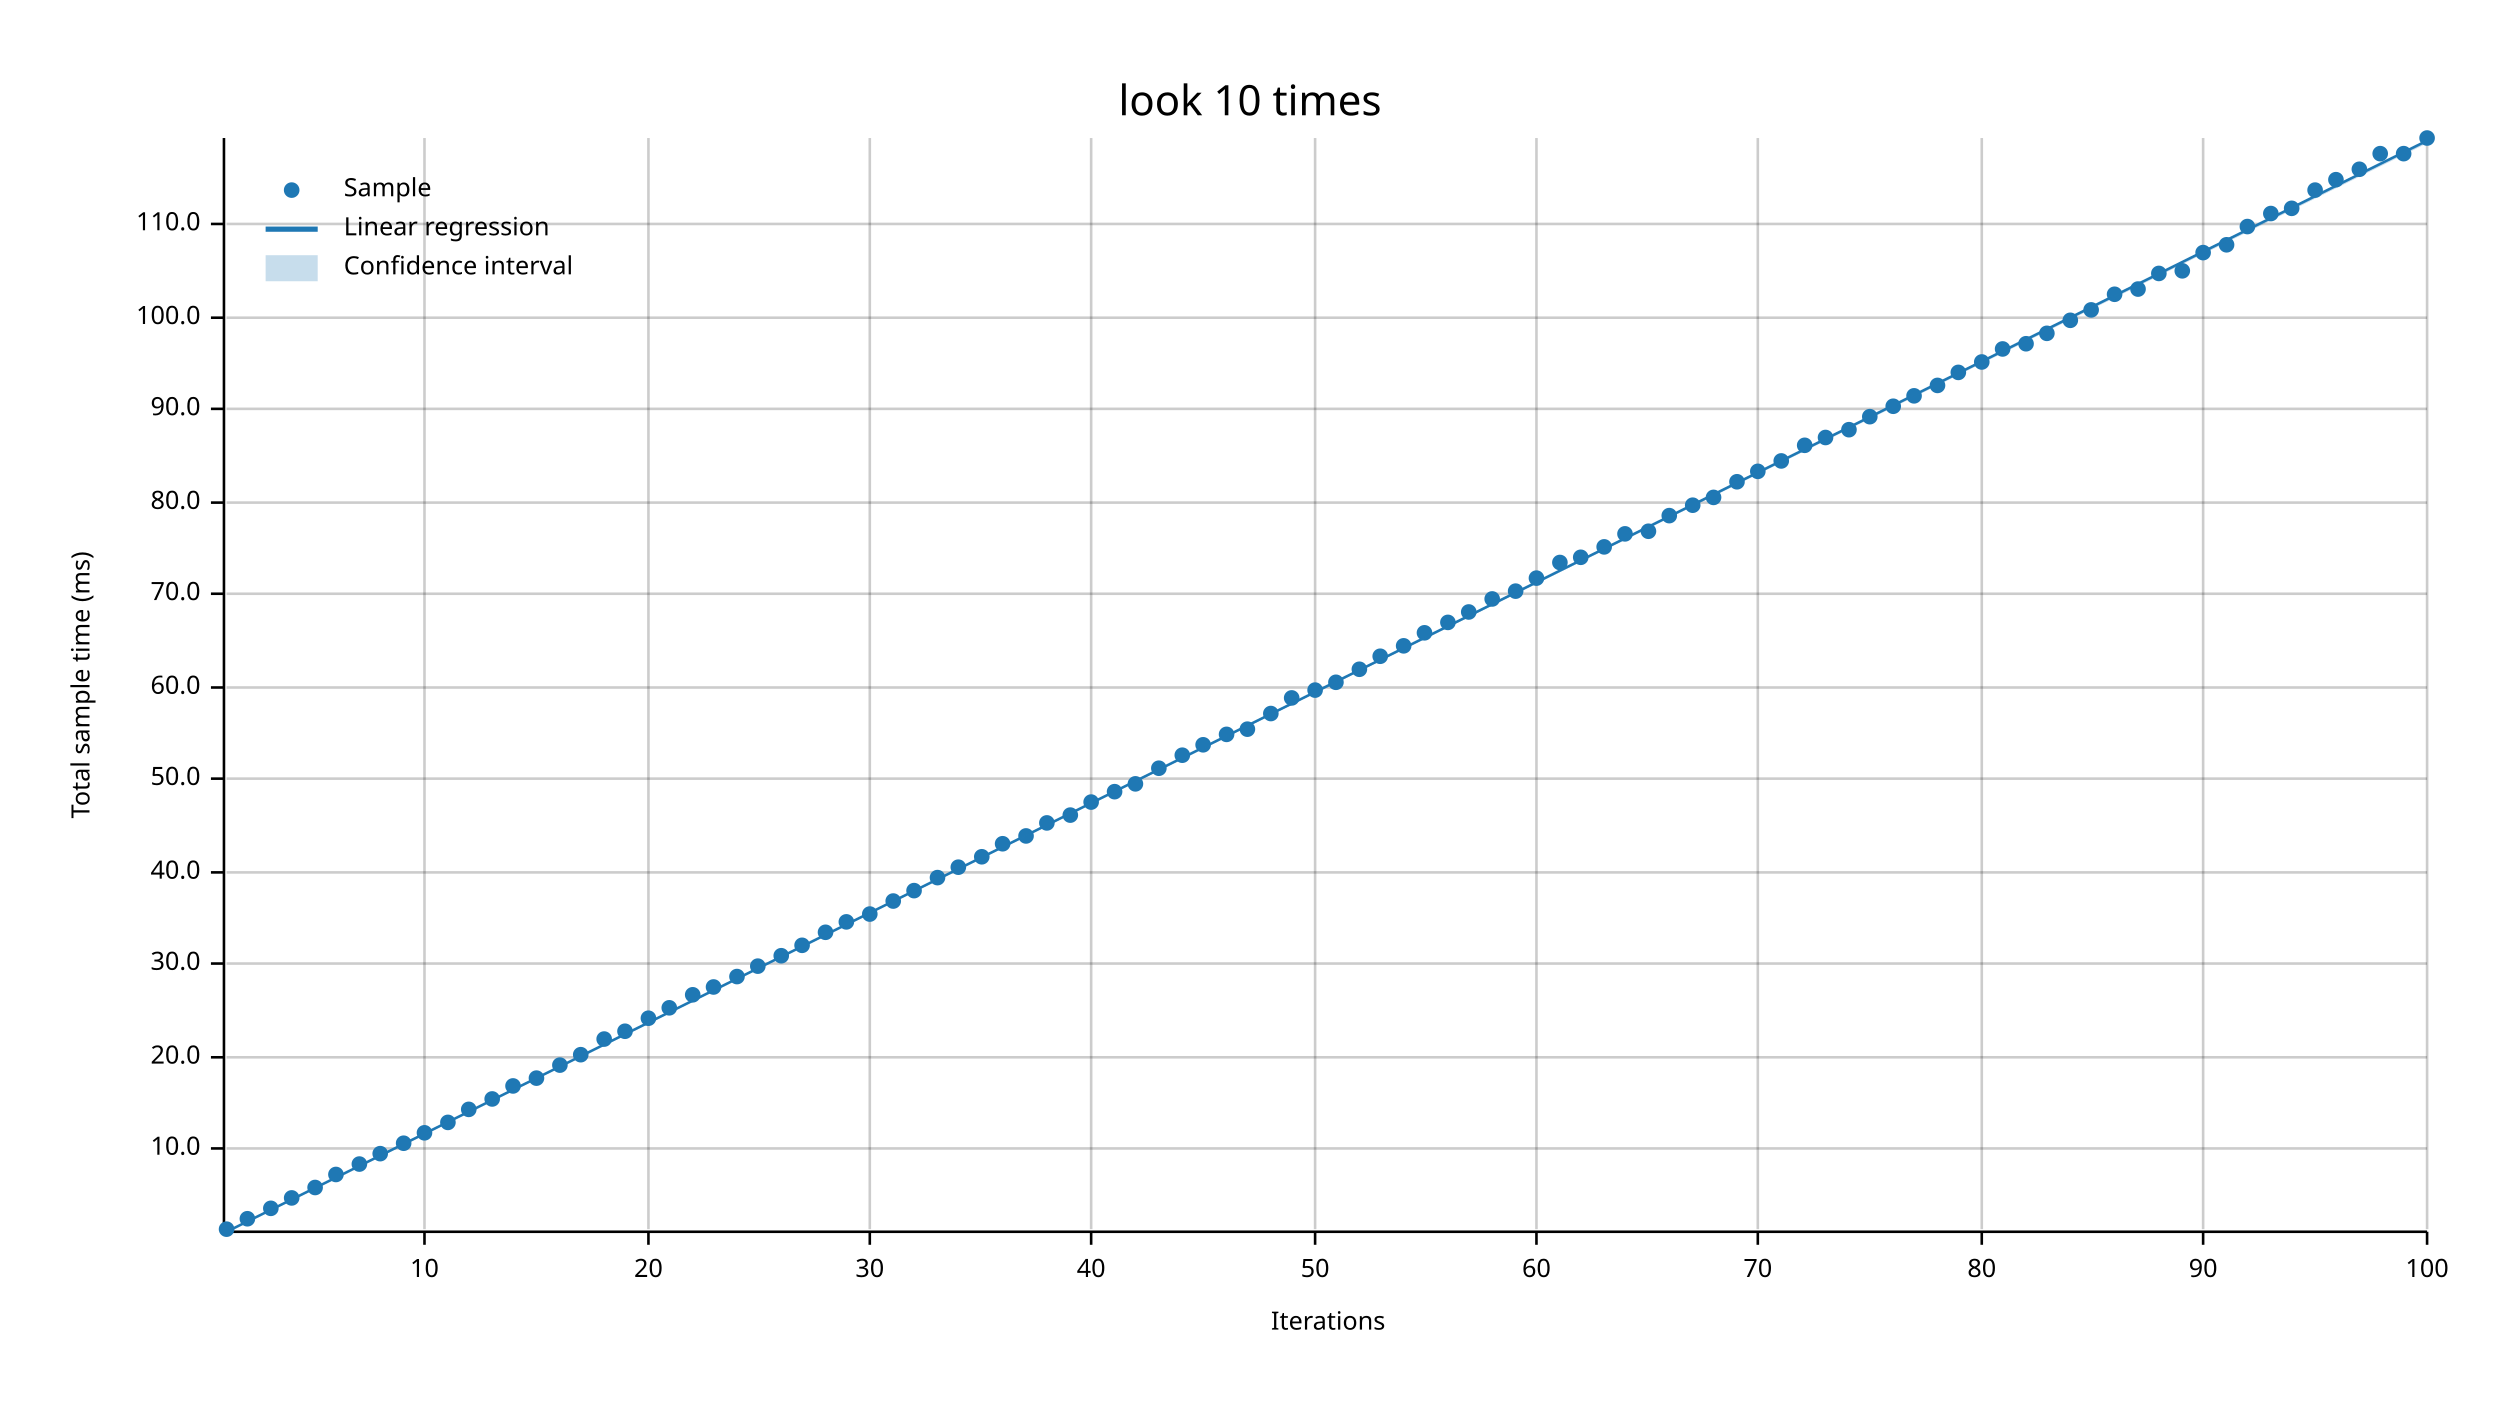
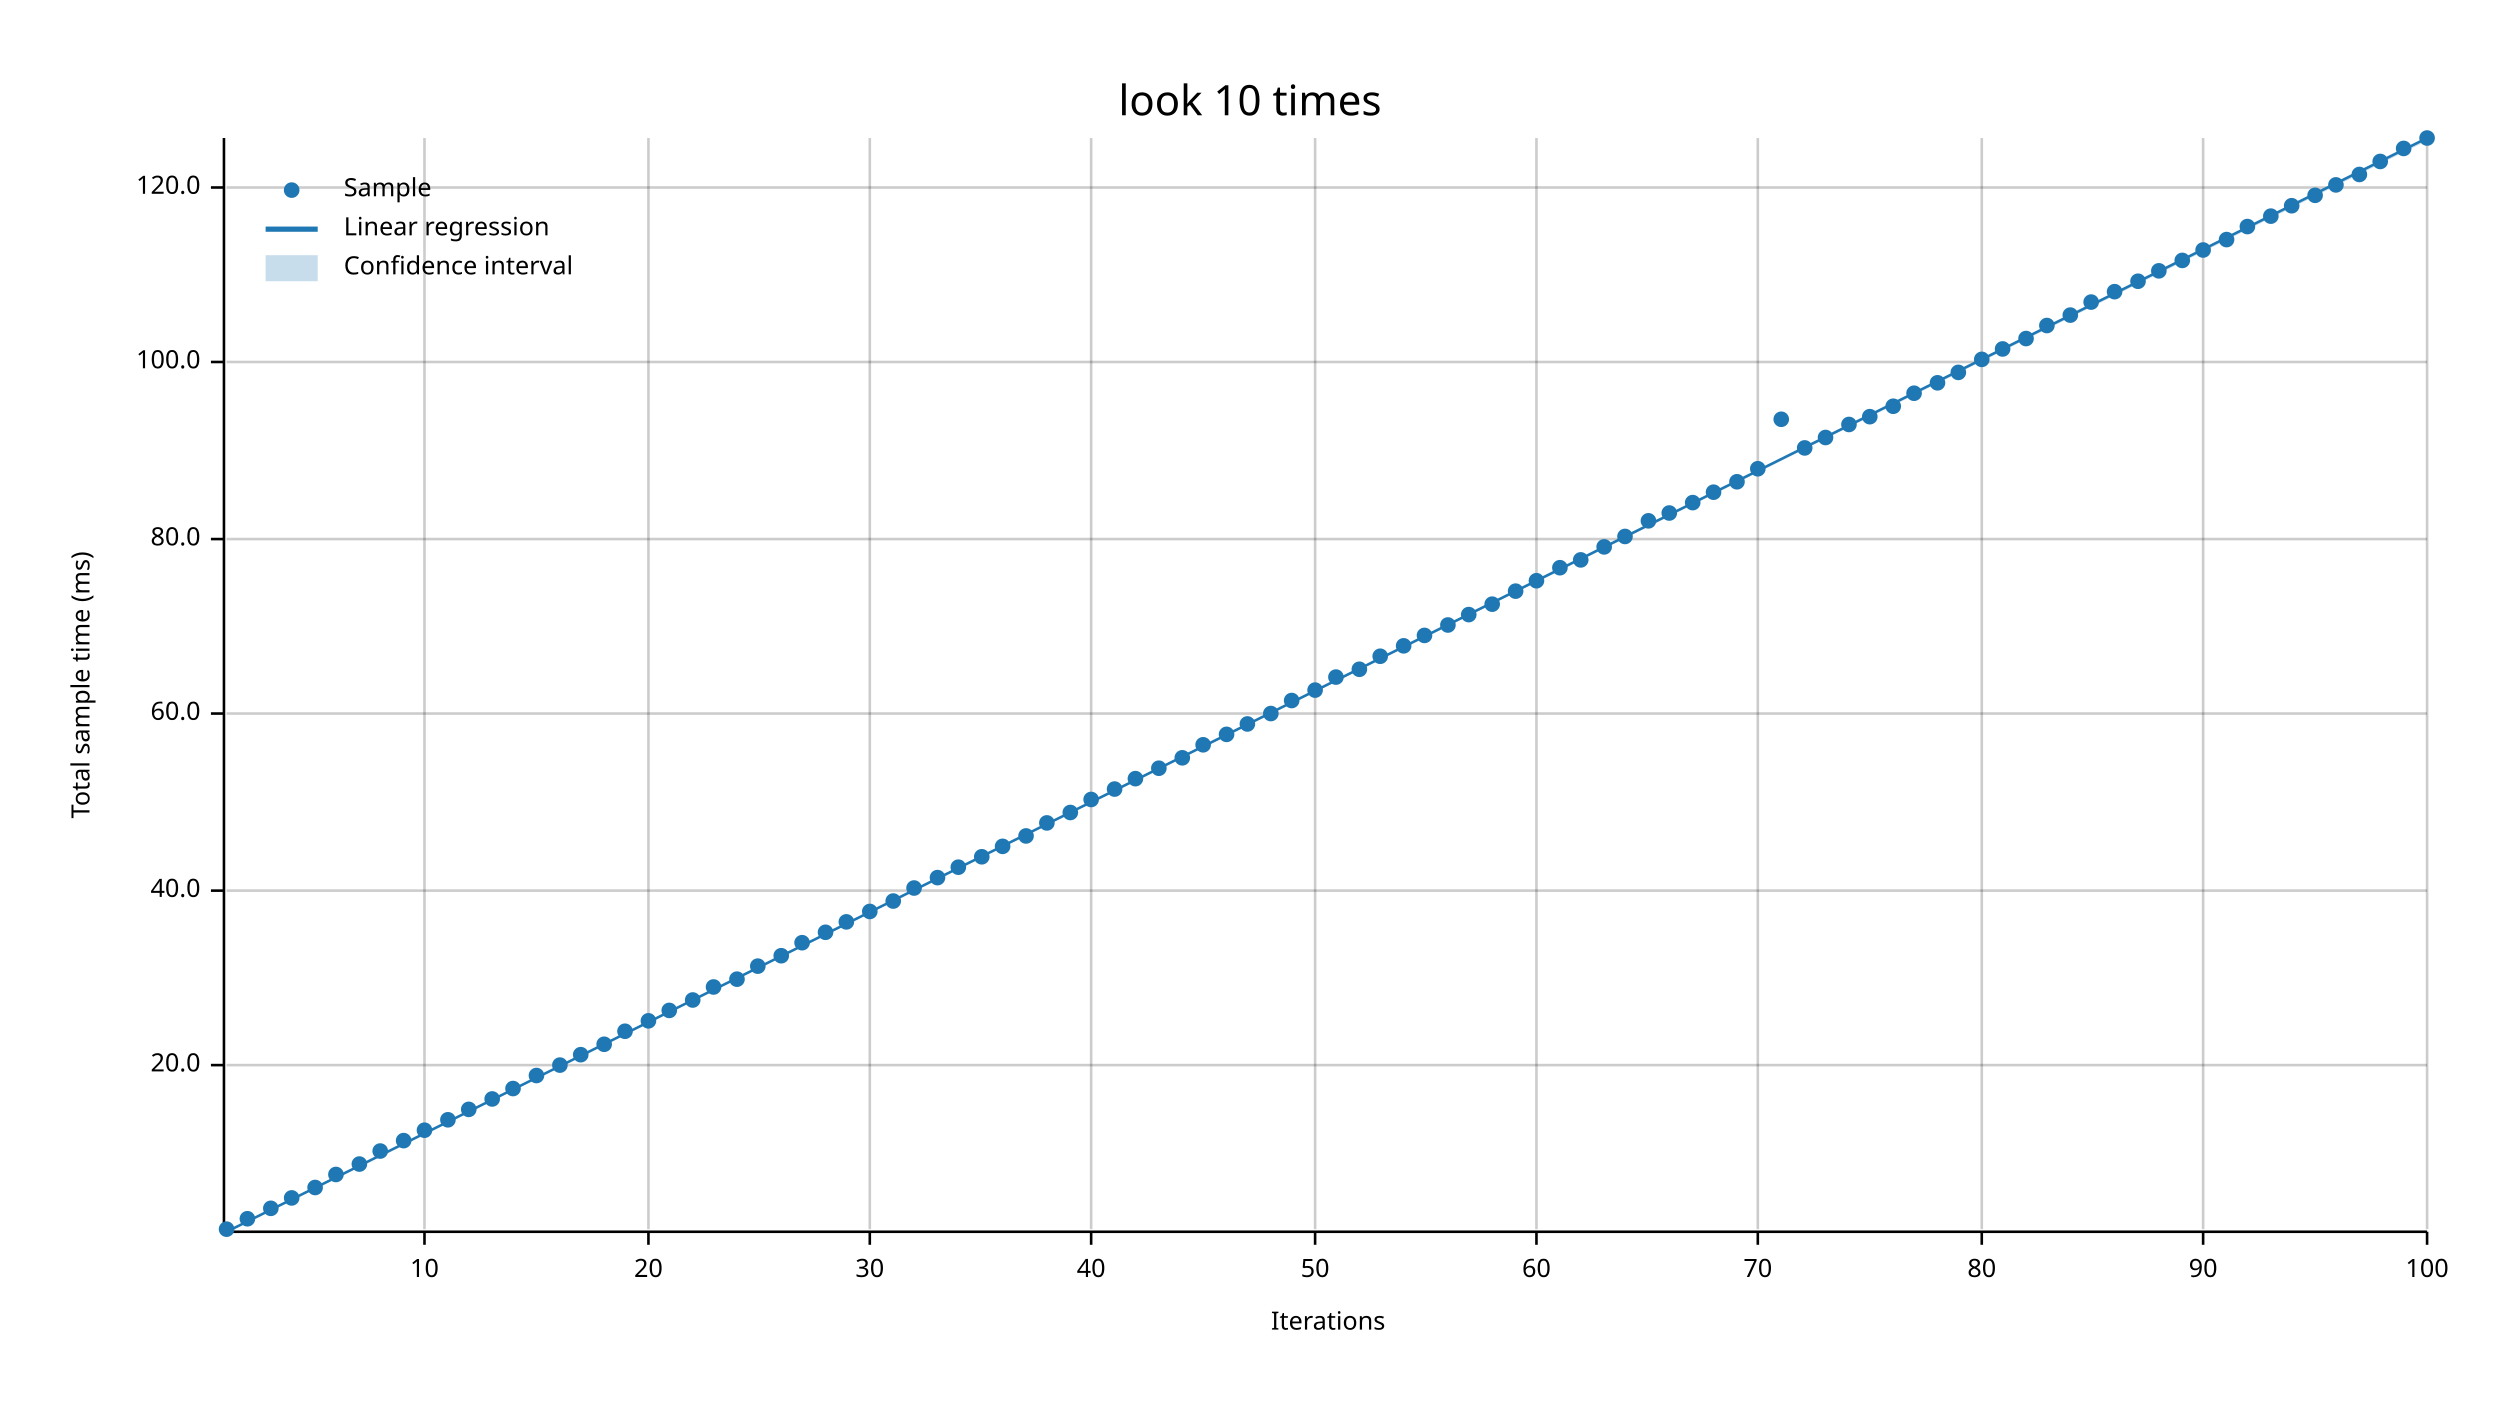
<svg xmlns="http://www.w3.org/2000/svg" width="960" height="540" viewBox="0 0 960 540">
  <text x="480" y="32" dy="0.76em" text-anchor="middle" font-family="sans-serif" font-size="16.129" opacity="1" fill="#000000">
look 10 times
</text>
  <text x="27" y="263" dy="0.76em" text-anchor="middle" font-family="sans-serif" font-size="9.677" opacity="1" fill="#000000" transform="rotate(270, 27, 263)">
Total sample time (ms)
</text>
  <text x="510" y="513" dy="-0.5ex" text-anchor="middle" font-family="sans-serif" font-size="9.677" opacity="1" fill="#000000">
Iterations
</text>
  <line opacity="0.2" stroke="#000000" stroke-width="1" x1="163" y1="472" x2="163" y2="53" />
  <line opacity="0.2" stroke="#000000" stroke-width="1" x1="249" y1="472" x2="249" y2="53" />
  <line opacity="0.2" stroke="#000000" stroke-width="1" x1="334" y1="472" x2="334" y2="53" />
  <line opacity="0.2" stroke="#000000" stroke-width="1" x1="419" y1="472" x2="419" y2="53" />
  <line opacity="0.2" stroke="#000000" stroke-width="1" x1="505" y1="472" x2="505" y2="53" />
  <line opacity="0.2" stroke="#000000" stroke-width="1" x1="590" y1="472" x2="590" y2="53" />
  <line opacity="0.2" stroke="#000000" stroke-width="1" x1="675" y1="472" x2="675" y2="53" />
  <line opacity="0.2" stroke="#000000" stroke-width="1" x1="761" y1="472" x2="761" y2="53" />
  <line opacity="0.2" stroke="#000000" stroke-width="1" x1="846" y1="472" x2="846" y2="53" />
  <line opacity="0.2" stroke="#000000" stroke-width="1" x1="932" y1="472" x2="932" y2="53" />
-   <line opacity="0.2" stroke="#000000" stroke-width="1" x1="87" y1="441" x2="932" y2="441" />
-   <line opacity="0.2" stroke="#000000" stroke-width="1" x1="87" y1="406" x2="932" y2="406" />
-   <line opacity="0.2" stroke="#000000" stroke-width="1" x1="87" y1="370" x2="932" y2="370" />
-   <line opacity="0.2" stroke="#000000" stroke-width="1" x1="87" y1="335" x2="932" y2="335" />
-   <line opacity="0.2" stroke="#000000" stroke-width="1" x1="87" y1="299" x2="932" y2="299" />
-   <line opacity="0.2" stroke="#000000" stroke-width="1" x1="87" y1="264" x2="932" y2="264" />
-   <line opacity="0.2" stroke="#000000" stroke-width="1" x1="87" y1="228" x2="932" y2="228" />
-   <line opacity="0.2" stroke="#000000" stroke-width="1" x1="87" y1="193" x2="932" y2="193" />
-   <line opacity="0.2" stroke="#000000" stroke-width="1" x1="87" y1="157" x2="932" y2="157" />
-   <line opacity="0.2" stroke="#000000" stroke-width="1" x1="87" y1="122" x2="932" y2="122" />
-   <line opacity="0.2" stroke="#000000" stroke-width="1" x1="87" y1="86" x2="932" y2="86" />
+   <line opacity="0.2" stroke="#000000" stroke-width="1" x1="87" y1="409" x2="932" y2="409" />
+   <line opacity="0.2" stroke="#000000" stroke-width="1" x1="87" y1="342" x2="932" y2="342" />
+   <line opacity="0.2" stroke="#000000" stroke-width="1" x1="87" y1="274" x2="932" y2="274" />
+   <line opacity="0.2" stroke="#000000" stroke-width="1" x1="87" y1="207" x2="932" y2="207" />
+   <line opacity="0.2" stroke="#000000" stroke-width="1" x1="87" y1="139" x2="932" y2="139" />
+   <line opacity="0.2" stroke="#000000" stroke-width="1" x1="87" y1="72" x2="932" y2="72" />
  <polyline fill="none" opacity="1" stroke="#000000" stroke-width="1" points="86,53 86,472 " />
-   <text x="77" y="441" dy="0.5ex" text-anchor="end" font-family="sans-serif" font-size="9.677" opacity="1" fill="#000000">
- 10.0
- </text>
-   <polyline fill="none" opacity="1" stroke="#000000" stroke-width="1" points="81,441 86,441 " />
-   <text x="77" y="406" dy="0.5ex" text-anchor="end" font-family="sans-serif" font-size="9.677" opacity="1" fill="#000000">
+   <text x="77" y="409" dy="0.5ex" text-anchor="end" font-family="sans-serif" font-size="9.677" opacity="1" fill="#000000">
20.0
</text>
-   <polyline fill="none" opacity="1" stroke="#000000" stroke-width="1" points="81,406 86,406 " />
-   <text x="77" y="370" dy="0.5ex" text-anchor="end" font-family="sans-serif" font-size="9.677" opacity="1" fill="#000000">
- 30.0
- </text>
-   <polyline fill="none" opacity="1" stroke="#000000" stroke-width="1" points="81,370 86,370 " />
-   <text x="77" y="335" dy="0.5ex" text-anchor="end" font-family="sans-serif" font-size="9.677" opacity="1" fill="#000000">
+   <polyline fill="none" opacity="1" stroke="#000000" stroke-width="1" points="81,409 86,409 " />
+   <text x="77" y="342" dy="0.5ex" text-anchor="end" font-family="sans-serif" font-size="9.677" opacity="1" fill="#000000">
40.0
</text>
-   <polyline fill="none" opacity="1" stroke="#000000" stroke-width="1" points="81,335 86,335 " />
-   <text x="77" y="299" dy="0.5ex" text-anchor="end" font-family="sans-serif" font-size="9.677" opacity="1" fill="#000000">
- 50.0
- </text>
-   <polyline fill="none" opacity="1" stroke="#000000" stroke-width="1" points="81,299 86,299 " />
-   <text x="77" y="264" dy="0.5ex" text-anchor="end" font-family="sans-serif" font-size="9.677" opacity="1" fill="#000000">
+   <polyline fill="none" opacity="1" stroke="#000000" stroke-width="1" points="81,342 86,342 " />
+   <text x="77" y="274" dy="0.5ex" text-anchor="end" font-family="sans-serif" font-size="9.677" opacity="1" fill="#000000">
60.0
</text>
-   <polyline fill="none" opacity="1" stroke="#000000" stroke-width="1" points="81,264 86,264 " />
-   <text x="77" y="228" dy="0.5ex" text-anchor="end" font-family="sans-serif" font-size="9.677" opacity="1" fill="#000000">
- 70.0
- </text>
-   <polyline fill="none" opacity="1" stroke="#000000" stroke-width="1" points="81,228 86,228 " />
-   <text x="77" y="193" dy="0.5ex" text-anchor="end" font-family="sans-serif" font-size="9.677" opacity="1" fill="#000000">
+   <polyline fill="none" opacity="1" stroke="#000000" stroke-width="1" points="81,274 86,274 " />
+   <text x="77" y="207" dy="0.5ex" text-anchor="end" font-family="sans-serif" font-size="9.677" opacity="1" fill="#000000">
80.0
</text>
-   <polyline fill="none" opacity="1" stroke="#000000" stroke-width="1" points="81,193 86,193 " />
-   <text x="77" y="157" dy="0.5ex" text-anchor="end" font-family="sans-serif" font-size="9.677" opacity="1" fill="#000000">
- 90.0
- </text>
-   <polyline fill="none" opacity="1" stroke="#000000" stroke-width="1" points="81,157 86,157 " />
-   <text x="77" y="122" dy="0.5ex" text-anchor="end" font-family="sans-serif" font-size="9.677" opacity="1" fill="#000000">
+   <polyline fill="none" opacity="1" stroke="#000000" stroke-width="1" points="81,207 86,207 " />
+   <text x="77" y="139" dy="0.5ex" text-anchor="end" font-family="sans-serif" font-size="9.677" opacity="1" fill="#000000">
100.0
</text>
-   <polyline fill="none" opacity="1" stroke="#000000" stroke-width="1" points="81,122 86,122 " />
-   <text x="77" y="86" dy="0.5ex" text-anchor="end" font-family="sans-serif" font-size="9.677" opacity="1" fill="#000000">
- 110.0
- </text>
-   <polyline fill="none" opacity="1" stroke="#000000" stroke-width="1" points="81,86 86,86 " />
+   <polyline fill="none" opacity="1" stroke="#000000" stroke-width="1" points="81,139 86,139 " />
+   <text x="77" y="72" dy="0.5ex" text-anchor="end" font-family="sans-serif" font-size="9.677" opacity="1" fill="#000000">
+ 120.0
+ </text>
+   <polyline fill="none" opacity="1" stroke="#000000" stroke-width="1" points="81,72 86,72 " />
  <polyline fill="none" opacity="1" stroke="#000000" stroke-width="1" points="87,473 932,473 " />
  <text x="163" y="483" dy="0.76em" text-anchor="middle" font-family="sans-serif" font-size="9.677" opacity="1" fill="#000000">
10
</text>
  <polyline fill="none" opacity="1" stroke="#000000" stroke-width="1" points="163,473 163,478 " />
  <text x="249" y="483" dy="0.76em" text-anchor="middle" font-family="sans-serif" font-size="9.677" opacity="1" fill="#000000">
20
</text>
  <polyline fill="none" opacity="1" stroke="#000000" stroke-width="1" points="249,473 249,478 " />
  <text x="334" y="483" dy="0.76em" text-anchor="middle" font-family="sans-serif" font-size="9.677" opacity="1" fill="#000000">
30
</text>
  <polyline fill="none" opacity="1" stroke="#000000" stroke-width="1" points="334,473 334,478 " />
  <text x="419" y="483" dy="0.76em" text-anchor="middle" font-family="sans-serif" font-size="9.677" opacity="1" fill="#000000">
40
</text>
  <polyline fill="none" opacity="1" stroke="#000000" stroke-width="1" points="419,473 419,478 " />
  <text x="505" y="483" dy="0.76em" text-anchor="middle" font-family="sans-serif" font-size="9.677" opacity="1" fill="#000000">
50
</text>
  <polyline fill="none" opacity="1" stroke="#000000" stroke-width="1" points="505,473 505,478 " />
  <text x="590" y="483" dy="0.76em" text-anchor="middle" font-family="sans-serif" font-size="9.677" opacity="1" fill="#000000">
60
</text>
  <polyline fill="none" opacity="1" stroke="#000000" stroke-width="1" points="590,473 590,478 " />
  <text x="675" y="483" dy="0.76em" text-anchor="middle" font-family="sans-serif" font-size="9.677" opacity="1" fill="#000000">
70
</text>
  <polyline fill="none" opacity="1" stroke="#000000" stroke-width="1" points="675,473 675,478 " />
  <text x="761" y="483" dy="0.76em" text-anchor="middle" font-family="sans-serif" font-size="9.677" opacity="1" fill="#000000">
80
</text>
  <polyline fill="none" opacity="1" stroke="#000000" stroke-width="1" points="761,473 761,478 " />
  <text x="846" y="483" dy="0.76em" text-anchor="middle" font-family="sans-serif" font-size="9.677" opacity="1" fill="#000000">
90
</text>
  <polyline fill="none" opacity="1" stroke="#000000" stroke-width="1" points="846,473 846,478 " />
  <text x="932" y="483" dy="0.76em" text-anchor="middle" font-family="sans-serif" font-size="9.677" opacity="1" fill="#000000">
100
</text>
  <polyline fill="none" opacity="1" stroke="#000000" stroke-width="1" points="932,473 932,478 " />
  <circle cx="87" cy="472" r="3" opacity="1" fill="#1F78B4" stroke="none" stroke-width="1" />
  <circle cx="95" cy="468" r="3" opacity="1" fill="#1F78B4" stroke="none" stroke-width="1" />
  <circle cx="104" cy="464" r="3" opacity="1" fill="#1F78B4" stroke="none" stroke-width="1" />
  <circle cx="112" cy="460" r="3" opacity="1" fill="#1F78B4" stroke="none" stroke-width="1" />
  <circle cx="121" cy="456" r="3" opacity="1" fill="#1F78B4" stroke="none" stroke-width="1" />
  <circle cx="129" cy="451" r="3" opacity="1" fill="#1F78B4" stroke="none" stroke-width="1" />
  <circle cx="138" cy="447" r="3" opacity="1" fill="#1F78B4" stroke="none" stroke-width="1" />
-   <circle cx="146" cy="443" r="3" opacity="1" fill="#1F78B4" stroke="none" stroke-width="1" />
-   <circle cx="155" cy="439" r="3" opacity="1" fill="#1F78B4" stroke="none" stroke-width="1" />
-   <circle cx="163" cy="435" r="3" opacity="1" fill="#1F78B4" stroke="none" stroke-width="1" />
-   <circle cx="172" cy="431" r="3" opacity="1" fill="#1F78B4" stroke="none" stroke-width="1" />
+   <circle cx="146" cy="442" r="3" opacity="1" fill="#1F78B4" stroke="none" stroke-width="1" />
+   <circle cx="155" cy="438" r="3" opacity="1" fill="#1F78B4" stroke="none" stroke-width="1" />
+   <circle cx="163" cy="434" r="3" opacity="1" fill="#1F78B4" stroke="none" stroke-width="1" />
+   <circle cx="172" cy="430" r="3" opacity="1" fill="#1F78B4" stroke="none" stroke-width="1" />
  <circle cx="180" cy="426" r="3" opacity="1" fill="#1F78B4" stroke="none" stroke-width="1" />
  <circle cx="189" cy="422" r="3" opacity="1" fill="#1F78B4" stroke="none" stroke-width="1" />
-   <circle cx="197" cy="417" r="3" opacity="1" fill="#1F78B4" stroke="none" stroke-width="1" />
-   <circle cx="206" cy="414" r="3" opacity="1" fill="#1F78B4" stroke="none" stroke-width="1" />
+   <circle cx="197" cy="418" r="3" opacity="1" fill="#1F78B4" stroke="none" stroke-width="1" />
+   <circle cx="206" cy="413" r="3" opacity="1" fill="#1F78B4" stroke="none" stroke-width="1" />
  <circle cx="215" cy="409" r="3" opacity="1" fill="#1F78B4" stroke="none" stroke-width="1" />
  <circle cx="223" cy="405" r="3" opacity="1" fill="#1F78B4" stroke="none" stroke-width="1" />
-   <circle cx="232" cy="399" r="3" opacity="1" fill="#1F78B4" stroke="none" stroke-width="1" />
+   <circle cx="232" cy="401" r="3" opacity="1" fill="#1F78B4" stroke="none" stroke-width="1" />
  <circle cx="240" cy="396" r="3" opacity="1" fill="#1F78B4" stroke="none" stroke-width="1" />
-   <circle cx="249" cy="391" r="3" opacity="1" fill="#1F78B4" stroke="none" stroke-width="1" />
-   <circle cx="257" cy="387" r="3" opacity="1" fill="#1F78B4" stroke="none" stroke-width="1" />
-   <circle cx="266" cy="382" r="3" opacity="1" fill="#1F78B4" stroke="none" stroke-width="1" />
+   <circle cx="249" cy="392" r="3" opacity="1" fill="#1F78B4" stroke="none" stroke-width="1" />
+   <circle cx="257" cy="388" r="3" opacity="1" fill="#1F78B4" stroke="none" stroke-width="1" />
+   <circle cx="266" cy="384" r="3" opacity="1" fill="#1F78B4" stroke="none" stroke-width="1" />
  <circle cx="274" cy="379" r="3" opacity="1" fill="#1F78B4" stroke="none" stroke-width="1" />
-   <circle cx="283" cy="375" r="3" opacity="1" fill="#1F78B4" stroke="none" stroke-width="1" />
+   <circle cx="283" cy="376" r="3" opacity="1" fill="#1F78B4" stroke="none" stroke-width="1" />
  <circle cx="291" cy="371" r="3" opacity="1" fill="#1F78B4" stroke="none" stroke-width="1" />
  <circle cx="300" cy="367" r="3" opacity="1" fill="#1F78B4" stroke="none" stroke-width="1" />
-   <circle cx="308" cy="363" r="3" opacity="1" fill="#1F78B4" stroke="none" stroke-width="1" />
+   <circle cx="308" cy="362" r="3" opacity="1" fill="#1F78B4" stroke="none" stroke-width="1" />
  <circle cx="317" cy="358" r="3" opacity="1" fill="#1F78B4" stroke="none" stroke-width="1" />
  <circle cx="325" cy="354" r="3" opacity="1" fill="#1F78B4" stroke="none" stroke-width="1" />
-   <circle cx="334" cy="351" r="3" opacity="1" fill="#1F78B4" stroke="none" stroke-width="1" />
+   <circle cx="334" cy="350" r="3" opacity="1" fill="#1F78B4" stroke="none" stroke-width="1" />
  <circle cx="343" cy="346" r="3" opacity="1" fill="#1F78B4" stroke="none" stroke-width="1" />
-   <circle cx="351" cy="342" r="3" opacity="1" fill="#1F78B4" stroke="none" stroke-width="1" />
+   <circle cx="351" cy="341" r="3" opacity="1" fill="#1F78B4" stroke="none" stroke-width="1" />
  <circle cx="360" cy="337" r="3" opacity="1" fill="#1F78B4" stroke="none" stroke-width="1" />
  <circle cx="368" cy="333" r="3" opacity="1" fill="#1F78B4" stroke="none" stroke-width="1" />
  <circle cx="377" cy="329" r="3" opacity="1" fill="#1F78B4" stroke="none" stroke-width="1" />
-   <circle cx="385" cy="324" r="3" opacity="1" fill="#1F78B4" stroke="none" stroke-width="1" />
+   <circle cx="385" cy="325" r="3" opacity="1" fill="#1F78B4" stroke="none" stroke-width="1" />
  <circle cx="394" cy="321" r="3" opacity="1" fill="#1F78B4" stroke="none" stroke-width="1" />
  <circle cx="402" cy="316" r="3" opacity="1" fill="#1F78B4" stroke="none" stroke-width="1" />
-   <circle cx="411" cy="313" r="3" opacity="1" fill="#1F78B4" stroke="none" stroke-width="1" />
-   <circle cx="419" cy="308" r="3" opacity="1" fill="#1F78B4" stroke="none" stroke-width="1" />
-   <circle cx="428" cy="304" r="3" opacity="1" fill="#1F78B4" stroke="none" stroke-width="1" />
-   <circle cx="436" cy="301" r="3" opacity="1" fill="#1F78B4" stroke="none" stroke-width="1" />
+   <circle cx="411" cy="312" r="3" opacity="1" fill="#1F78B4" stroke="none" stroke-width="1" />
+   <circle cx="419" cy="307" r="3" opacity="1" fill="#1F78B4" stroke="none" stroke-width="1" />
+   <circle cx="428" cy="303" r="3" opacity="1" fill="#1F78B4" stroke="none" stroke-width="1" />
+   <circle cx="436" cy="299" r="3" opacity="1" fill="#1F78B4" stroke="none" stroke-width="1" />
  <circle cx="445" cy="295" r="3" opacity="1" fill="#1F78B4" stroke="none" stroke-width="1" />
-   <circle cx="454" cy="290" r="3" opacity="1" fill="#1F78B4" stroke="none" stroke-width="1" />
+   <circle cx="454" cy="291" r="3" opacity="1" fill="#1F78B4" stroke="none" stroke-width="1" />
  <circle cx="462" cy="286" r="3" opacity="1" fill="#1F78B4" stroke="none" stroke-width="1" />
  <circle cx="471" cy="282" r="3" opacity="1" fill="#1F78B4" stroke="none" stroke-width="1" />
-   <circle cx="479" cy="280" r="3" opacity="1" fill="#1F78B4" stroke="none" stroke-width="1" />
+   <circle cx="479" cy="278" r="3" opacity="1" fill="#1F78B4" stroke="none" stroke-width="1" />
  <circle cx="488" cy="274" r="3" opacity="1" fill="#1F78B4" stroke="none" stroke-width="1" />
-   <circle cx="496" cy="268" r="3" opacity="1" fill="#1F78B4" stroke="none" stroke-width="1" />
+   <circle cx="496" cy="269" r="3" opacity="1" fill="#1F78B4" stroke="none" stroke-width="1" />
  <circle cx="505" cy="265" r="3" opacity="1" fill="#1F78B4" stroke="none" stroke-width="1" />
-   <circle cx="513" cy="262" r="3" opacity="1" fill="#1F78B4" stroke="none" stroke-width="1" />
+   <circle cx="513" cy="260" r="3" opacity="1" fill="#1F78B4" stroke="none" stroke-width="1" />
  <circle cx="522" cy="257" r="3" opacity="1" fill="#1F78B4" stroke="none" stroke-width="1" />
  <circle cx="530" cy="252" r="3" opacity="1" fill="#1F78B4" stroke="none" stroke-width="1" />
  <circle cx="539" cy="248" r="3" opacity="1" fill="#1F78B4" stroke="none" stroke-width="1" />
-   <circle cx="547" cy="243" r="3" opacity="1" fill="#1F78B4" stroke="none" stroke-width="1" />
-   <circle cx="556" cy="239" r="3" opacity="1" fill="#1F78B4" stroke="none" stroke-width="1" />
-   <circle cx="564" cy="235" r="3" opacity="1" fill="#1F78B4" stroke="none" stroke-width="1" />
-   <circle cx="573" cy="230" r="3" opacity="1" fill="#1F78B4" stroke="none" stroke-width="1" />
+   <circle cx="547" cy="244" r="3" opacity="1" fill="#1F78B4" stroke="none" stroke-width="1" />
+   <circle cx="556" cy="240" r="3" opacity="1" fill="#1F78B4" stroke="none" stroke-width="1" />
+   <circle cx="564" cy="236" r="3" opacity="1" fill="#1F78B4" stroke="none" stroke-width="1" />
+   <circle cx="573" cy="232" r="3" opacity="1" fill="#1F78B4" stroke="none" stroke-width="1" />
  <circle cx="582" cy="227" r="3" opacity="1" fill="#1F78B4" stroke="none" stroke-width="1" />
-   <circle cx="590" cy="222" r="3" opacity="1" fill="#1F78B4" stroke="none" stroke-width="1" />
-   <circle cx="599" cy="216" r="3" opacity="1" fill="#1F78B4" stroke="none" stroke-width="1" />
-   <circle cx="607" cy="214" r="3" opacity="1" fill="#1F78B4" stroke="none" stroke-width="1" />
+   <circle cx="590" cy="223" r="3" opacity="1" fill="#1F78B4" stroke="none" stroke-width="1" />
+   <circle cx="599" cy="218" r="3" opacity="1" fill="#1F78B4" stroke="none" stroke-width="1" />
+   <circle cx="607" cy="215" r="3" opacity="1" fill="#1F78B4" stroke="none" stroke-width="1" />
  <circle cx="616" cy="210" r="3" opacity="1" fill="#1F78B4" stroke="none" stroke-width="1" />
-   <circle cx="624" cy="205" r="3" opacity="1" fill="#1F78B4" stroke="none" stroke-width="1" />
-   <circle cx="633" cy="204" r="3" opacity="1" fill="#1F78B4" stroke="none" stroke-width="1" />
-   <circle cx="641" cy="198" r="3" opacity="1" fill="#1F78B4" stroke="none" stroke-width="1" />
-   <circle cx="650" cy="194" r="3" opacity="1" fill="#1F78B4" stroke="none" stroke-width="1" />
-   <circle cx="658" cy="191" r="3" opacity="1" fill="#1F78B4" stroke="none" stroke-width="1" />
+   <circle cx="624" cy="206" r="3" opacity="1" fill="#1F78B4" stroke="none" stroke-width="1" />
+   <circle cx="633" cy="200" r="3" opacity="1" fill="#1F78B4" stroke="none" stroke-width="1" />
+   <circle cx="641" cy="197" r="3" opacity="1" fill="#1F78B4" stroke="none" stroke-width="1" />
+   <circle cx="650" cy="193" r="3" opacity="1" fill="#1F78B4" stroke="none" stroke-width="1" />
+   <circle cx="658" cy="189" r="3" opacity="1" fill="#1F78B4" stroke="none" stroke-width="1" />
  <circle cx="667" cy="185" r="3" opacity="1" fill="#1F78B4" stroke="none" stroke-width="1" />
-   <circle cx="675" cy="181" r="3" opacity="1" fill="#1F78B4" stroke="none" stroke-width="1" />
-   <circle cx="684" cy="177" r="3" opacity="1" fill="#1F78B4" stroke="none" stroke-width="1" />
-   <circle cx="693" cy="171" r="3" opacity="1" fill="#1F78B4" stroke="none" stroke-width="1" />
+   <circle cx="675" cy="180" r="3" opacity="1" fill="#1F78B4" stroke="none" stroke-width="1" />
+   <circle cx="684" cy="161" r="3" opacity="1" fill="#1F78B4" stroke="none" stroke-width="1" />
+   <circle cx="693" cy="172" r="3" opacity="1" fill="#1F78B4" stroke="none" stroke-width="1" />
  <circle cx="701" cy="168" r="3" opacity="1" fill="#1F78B4" stroke="none" stroke-width="1" />
-   <circle cx="710" cy="165" r="3" opacity="1" fill="#1F78B4" stroke="none" stroke-width="1" />
+   <circle cx="710" cy="163" r="3" opacity="1" fill="#1F78B4" stroke="none" stroke-width="1" />
  <circle cx="718" cy="160" r="3" opacity="1" fill="#1F78B4" stroke="none" stroke-width="1" />
  <circle cx="727" cy="156" r="3" opacity="1" fill="#1F78B4" stroke="none" stroke-width="1" />
-   <circle cx="735" cy="152" r="3" opacity="1" fill="#1F78B4" stroke="none" stroke-width="1" />
-   <circle cx="744" cy="148" r="3" opacity="1" fill="#1F78B4" stroke="none" stroke-width="1" />
+   <circle cx="735" cy="151" r="3" opacity="1" fill="#1F78B4" stroke="none" stroke-width="1" />
+   <circle cx="744" cy="147" r="3" opacity="1" fill="#1F78B4" stroke="none" stroke-width="1" />
  <circle cx="752" cy="143" r="3" opacity="1" fill="#1F78B4" stroke="none" stroke-width="1" />
-   <circle cx="761" cy="139" r="3" opacity="1" fill="#1F78B4" stroke="none" stroke-width="1" />
+   <circle cx="761" cy="138" r="3" opacity="1" fill="#1F78B4" stroke="none" stroke-width="1" />
  <circle cx="769" cy="134" r="3" opacity="1" fill="#1F78B4" stroke="none" stroke-width="1" />
-   <circle cx="778" cy="132" r="3" opacity="1" fill="#1F78B4" stroke="none" stroke-width="1" />
-   <circle cx="786" cy="128" r="3" opacity="1" fill="#1F78B4" stroke="none" stroke-width="1" />
-   <circle cx="795" cy="123" r="3" opacity="1" fill="#1F78B4" stroke="none" stroke-width="1" />
-   <circle cx="803" cy="119" r="3" opacity="1" fill="#1F78B4" stroke="none" stroke-width="1" />
-   <circle cx="812" cy="113" r="3" opacity="1" fill="#1F78B4" stroke="none" stroke-width="1" />
-   <circle cx="821" cy="111" r="3" opacity="1" fill="#1F78B4" stroke="none" stroke-width="1" />
-   <circle cx="829" cy="105" r="3" opacity="1" fill="#1F78B4" stroke="none" stroke-width="1" />
-   <circle cx="838" cy="104" r="3" opacity="1" fill="#1F78B4" stroke="none" stroke-width="1" />
-   <circle cx="846" cy="97" r="3" opacity="1" fill="#1F78B4" stroke="none" stroke-width="1" />
-   <circle cx="855" cy="94" r="3" opacity="1" fill="#1F78B4" stroke="none" stroke-width="1" />
+   <circle cx="778" cy="130" r="3" opacity="1" fill="#1F78B4" stroke="none" stroke-width="1" />
+   <circle cx="786" cy="125" r="3" opacity="1" fill="#1F78B4" stroke="none" stroke-width="1" />
+   <circle cx="795" cy="121" r="3" opacity="1" fill="#1F78B4" stroke="none" stroke-width="1" />
+   <circle cx="803" cy="116" r="3" opacity="1" fill="#1F78B4" stroke="none" stroke-width="1" />
+   <circle cx="812" cy="112" r="3" opacity="1" fill="#1F78B4" stroke="none" stroke-width="1" />
+   <circle cx="821" cy="108" r="3" opacity="1" fill="#1F78B4" stroke="none" stroke-width="1" />
+   <circle cx="829" cy="104" r="3" opacity="1" fill="#1F78B4" stroke="none" stroke-width="1" />
+   <circle cx="838" cy="100" r="3" opacity="1" fill="#1F78B4" stroke="none" stroke-width="1" />
+   <circle cx="846" cy="96" r="3" opacity="1" fill="#1F78B4" stroke="none" stroke-width="1" />
+   <circle cx="855" cy="92" r="3" opacity="1" fill="#1F78B4" stroke="none" stroke-width="1" />
  <circle cx="863" cy="87" r="3" opacity="1" fill="#1F78B4" stroke="none" stroke-width="1" />
-   <circle cx="872" cy="82" r="3" opacity="1" fill="#1F78B4" stroke="none" stroke-width="1" />
-   <circle cx="880" cy="80" r="3" opacity="1" fill="#1F78B4" stroke="none" stroke-width="1" />
-   <circle cx="889" cy="73" r="3" opacity="1" fill="#1F78B4" stroke="none" stroke-width="1" />
-   <circle cx="897" cy="69" r="3" opacity="1" fill="#1F78B4" stroke="none" stroke-width="1" />
-   <circle cx="906" cy="65" r="3" opacity="1" fill="#1F78B4" stroke="none" stroke-width="1" />
-   <circle cx="914" cy="59" r="3" opacity="1" fill="#1F78B4" stroke="none" stroke-width="1" />
-   <circle cx="923" cy="59" r="3" opacity="1" fill="#1F78B4" stroke="none" stroke-width="1" />
+   <circle cx="872" cy="83" r="3" opacity="1" fill="#1F78B4" stroke="none" stroke-width="1" />
+   <circle cx="880" cy="79" r="3" opacity="1" fill="#1F78B4" stroke="none" stroke-width="1" />
+   <circle cx="889" cy="75" r="3" opacity="1" fill="#1F78B4" stroke="none" stroke-width="1" />
+   <circle cx="897" cy="71" r="3" opacity="1" fill="#1F78B4" stroke="none" stroke-width="1" />
+   <circle cx="906" cy="67" r="3" opacity="1" fill="#1F78B4" stroke="none" stroke-width="1" />
+   <circle cx="914" cy="62" r="3" opacity="1" fill="#1F78B4" stroke="none" stroke-width="1" />
+   <circle cx="923" cy="57" r="3" opacity="1" fill="#1F78B4" stroke="none" stroke-width="1" />
  <circle cx="932" cy="53" r="3" opacity="1" fill="#1F78B4" stroke="none" stroke-width="1" />
-   <polyline fill="none" opacity="1" stroke="#1F78B4" stroke-width="1" points="87,473 932,54 " />
-   <polygon opacity="0.25" fill="#1F78B4" points="87,473 932,55 932,54 " />
+   <polyline fill="none" opacity="1" stroke="#1F78B4" stroke-width="1" points="87,473 932,53 " />
+   <polygon opacity="0.25" fill="#1F78B4" points="87,473 932,54 932,53 " />
  <text x="132" y="68" dy="0.76em" text-anchor="start" font-family="sans-serif" font-size="9.677" opacity="1" fill="#000000">
Sample
</text>
  <text x="132" y="83" dy="0.76em" text-anchor="start" font-family="sans-serif" font-size="9.677" opacity="1" fill="#000000">
Linear regression
</text>
  <text x="132" y="98" dy="0.76em" text-anchor="start" font-family="sans-serif" font-size="9.677" opacity="1" fill="#000000">
Confidence interval
</text>
  <circle cx="112" cy="73" r="3" opacity="1" fill="#1F78B4" stroke="none" stroke-width="1" />
  <polyline fill="none" opacity="1" stroke="#1F78B4" stroke-width="2" points="102,88 122,88 " />
  <rect x="102" y="98" width="20" height="10" opacity="0.25" fill="#1F78B4" stroke="none" />
</svg>
